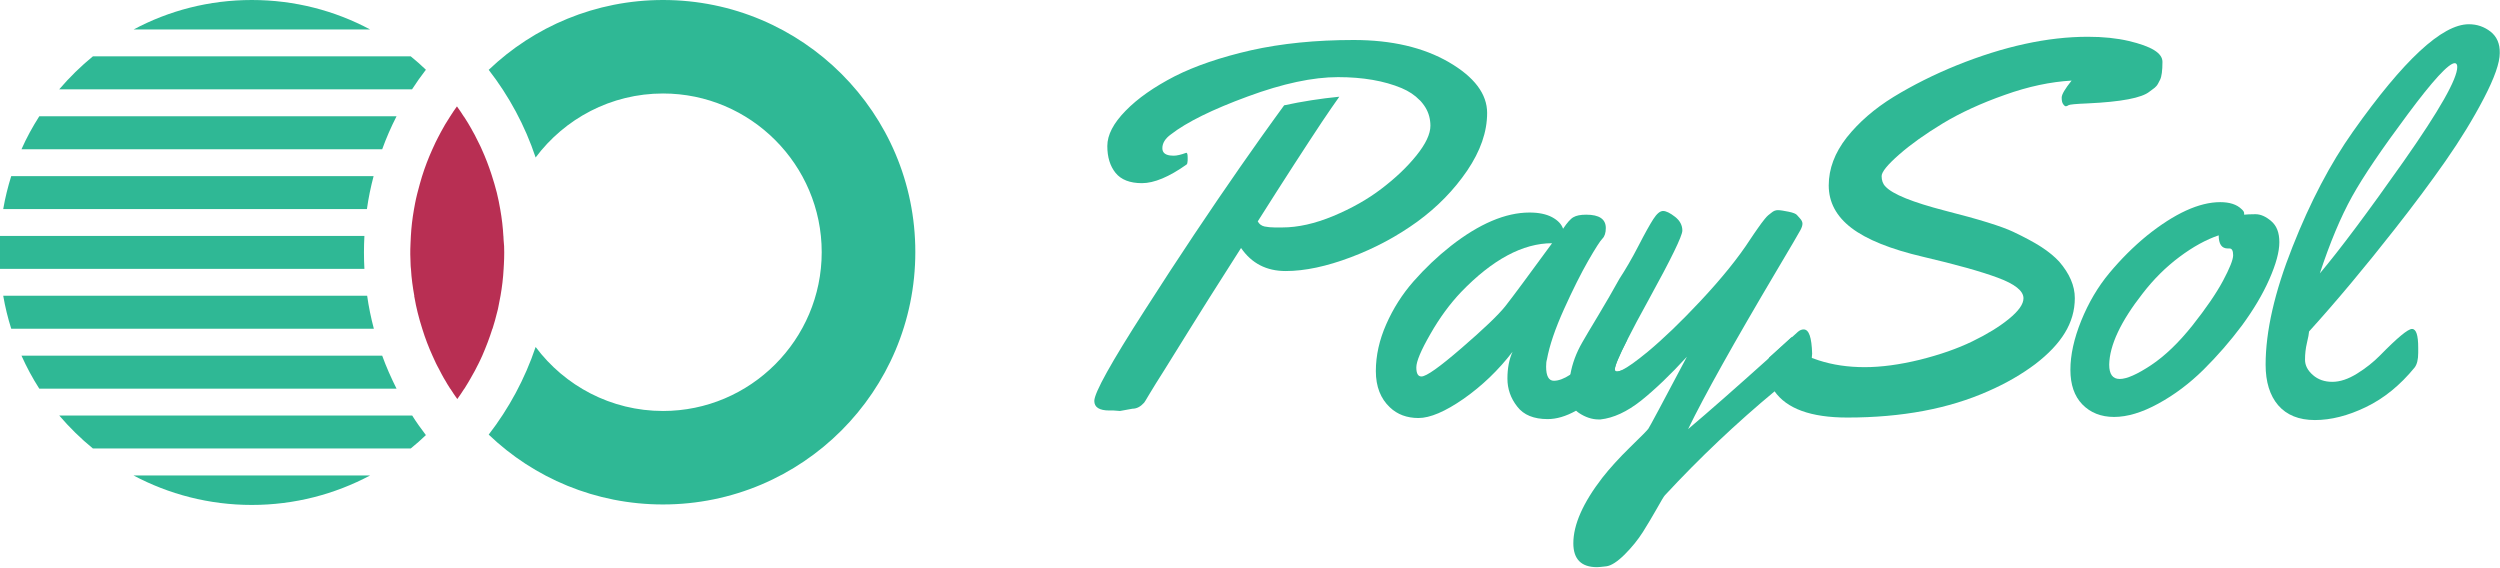
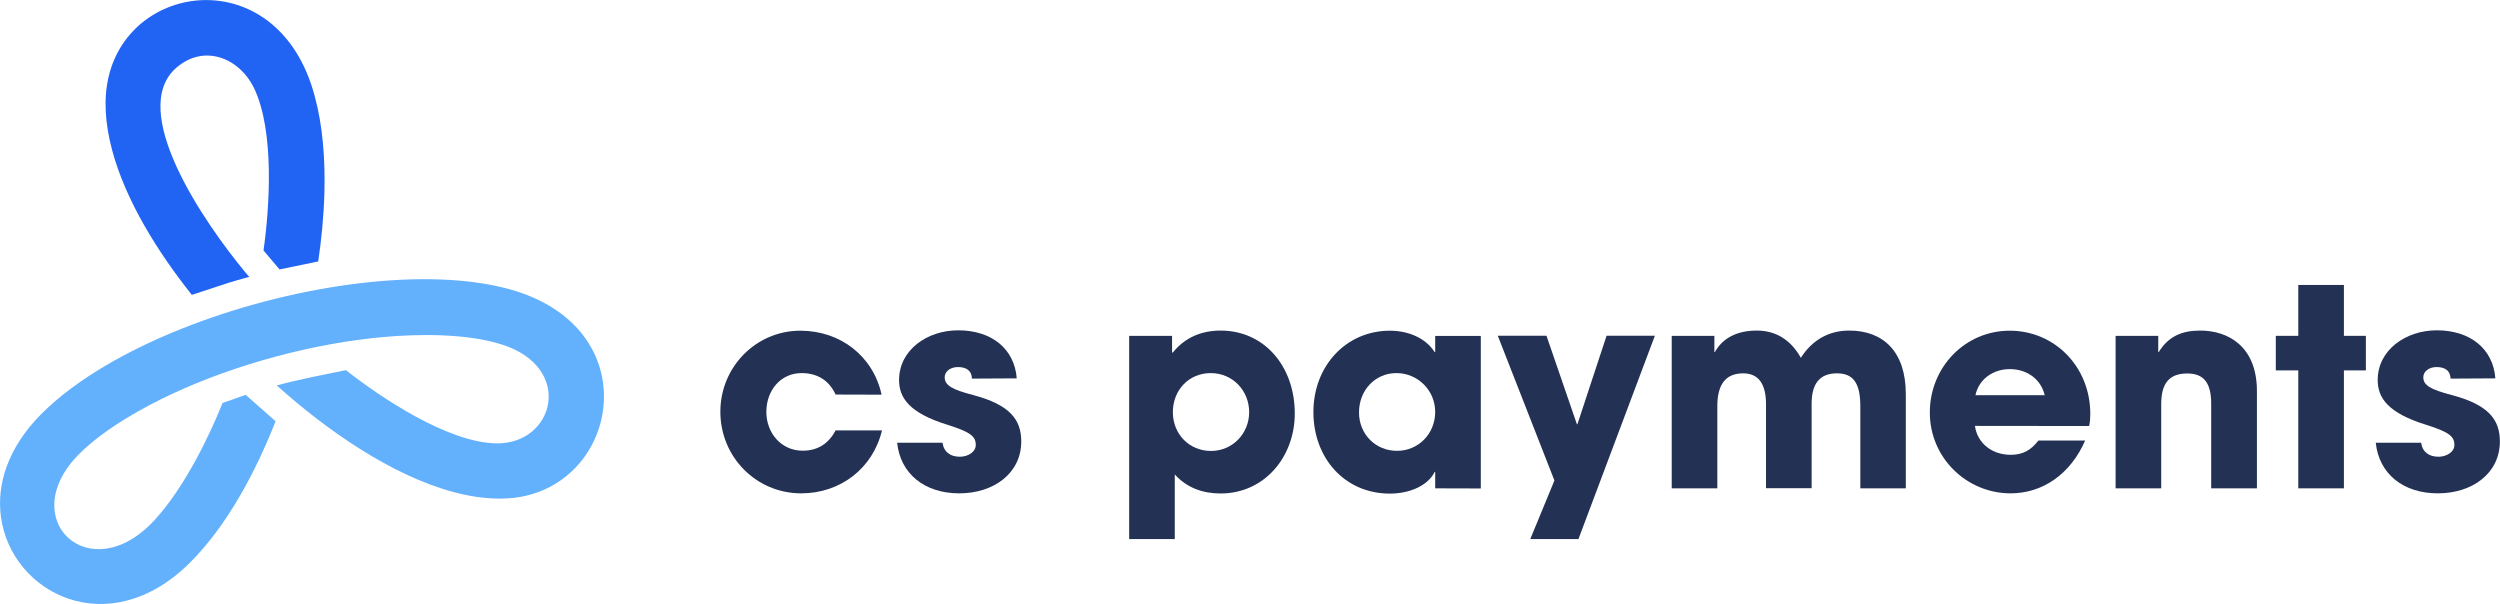
- <svg xmlns="http://www.w3.org/2000/svg" version="1.1" id="Layer_1" x="0px" y="0px" viewBox="0 0 2093.8 475.1" style="enable-background:new 0 0 2093.8 475.1;" xml:space="preserve">
+ <svg xmlns="http://www.w3.org/2000/svg" version="1.1" id="Layer_1" x="0px" y="0px" viewBox="0 0 1945.9 470.1" style="enable-background:new 0 0 1945.9 470.1;" xml:space="preserve">
  <style type="text/css">
- 	.st0{fill:#2FB895;}
- 	.st1{fill:#B82F53;}
+ 	.st0{fill:#63B1FC;}
+ 	.st1{fill:#2164F3;}
+ 	.st2{fill:#233154;}
</style>
  <g>
    <g>
-       <g>
-         <path class="st0" d="M1213.5,52.1c-21.4-12.4-48-18.6-79.8-18.6c-31.8,0-60.4,2.9-85.9,8.6c-25.4,5.8-46.8,13.1-64,21.8     c-17.2,8.9-30.9,18.4-41.1,28.9c-10.2,10.4-15.3,20.2-15.3,29.5c0,9.3,2.3,16.8,6.9,22.5c4.6,5.7,12,8.6,22.1,8.6     c10.2,0,22.7-5.2,37.5-15.7c0.3-0.3,0.5-0.8,0.6-1.7c0.2-0.9,0.2-2.1,0.2-3.6c0-3-0.3-4.4-1.1-4.4h-0.2     c-4.3,1.6-7.8,2.4-10.5,2.4c-1.1,0-2.1-0.1-3-0.2c-4.3-0.6-6.4-2.6-6.4-6.1c0-4.2,2.4-8.1,7.1-11.5c13.4-10.4,35-21,64.4-31.8     c29.5-10.9,54.7-16.2,75.6-16.2c20.9,0,38.7,3.1,53.3,9.2c6.1,2.6,11.1,5.9,15.1,10.1c0,0,0,0,0.1,0c0.8,0.9,1.7,1.8,2.5,2.9     c3.4,4.3,5.4,9,6.1,14.2c0.2,1.4,0.3,2.9,0.3,4.3c0,6.9-3.9,15.2-11.7,24.9c-7.8,9.7-17.5,18.9-29.2,27.8     c-11.6,8.9-25.1,16.5-40.4,22.9c-15.4,6.4-29.6,9.6-42.9,9.6h-6.2c-3,0-5.9-0.3-8.5-0.8c-2.6-0.6-4.5-2-5.7-4.3     c22.7-35.9,40.7-63.6,53.7-83.2c5.8-8.7,10.7-15.7,14.6-21.2c-15.4,1.5-31.4,4-46.2,7.2c-4.5,6.2-11,15.1-19.4,26.9     c-5,7.2-10.8,15.4-17.3,24.6c-25,35.9-51.7,75.8-79.9,119.9c-28.3,44-42.4,69.4-42.4,76.2c0,5.3,4.2,8,12.7,8h3.6l5.2,0.4     l10.5-1.9c3.5,0,6.7-1.7,9.7-5c0.2-0.1,1.7-2.6,4.6-7.5c2.9-4.9,7.1-11.6,12.5-20.1c5.4-8.6,11.9-19.1,19.7-31.7     c7.7-12.5,22.5-36,44.4-70.3c8.9,12.9,21.3,19.3,37.4,19.3s34.3-3.9,54.7-11.6c20.4-7.7,38.9-17.7,55.6-29.8     c16.7-12.2,30.6-26.4,41.7-42.7c11.1-16.4,16.7-32.4,16.7-48.3S1234.8,64.5,1213.5,52.1z" />
-       </g>
-       <g>
-         <path class="st0" d="M1352.4,309.4c0-2.9,3.4-11.1,10.4-24.8c-0.1-0.9-0.2-1.7-0.3-2.6c-0.6-4.1-2.2-6.2-5-6.2     c-1.7,0-3,0.3-3.9,1.1c-0.8,0.7-3.5,3.5-7.8,8.4c-4.4,4.9-8.9,9.6-13.4,14.3c-4.6,4.7-9.9,9-15.7,13.1c-0.5,0.4-1.1,0.7-1.6,1.1     c-5.2,3.4-9.8,5.1-13.7,5.1c-4.3,0-6.5-4-6.5-11.8c0-2.6,0.2-4.6,0.7-6.1c2.1-11.6,6.9-25.7,14.3-42.1s14.2-29.9,20.2-40.4     c6.1-10.6,10.1-16.8,12-18.7c1.8-1.8,2.8-4.8,2.8-8.8c0-7.5-5.5-11.2-16.4-11.2c-4.8,0-8.3,0.7-10.7,2.1     c-2.4,1.3-5.3,4.6-8.7,9.7c-1.3-3.9-4.4-7.1-9.2-9.7c-4.9-2.6-11.2-3.9-18.9-3.9c-20.1,0-42.1,9.4-65.9,28     c-11.3,8.9-21.7,18.8-31.2,29.6c-9.5,10.8-17.1,22.8-22.9,36c-5.8,13.1-8.7,26.2-8.7,39.2s4,23.1,11.8,30.4     c6.2,5.9,14.2,8.9,23.9,8.9c9.7,0,22.4-5.4,37.8-16.1c15.4-10.8,29.1-23.9,41-39.4c-2.9,6.4-4.3,13.9-4.3,22.5     c0,8.6,2.7,16.4,8.2,23.4c5.4,7.1,14,10.5,25.5,10.5c7.4,0,15.3-2.3,23.7-7c4.8-2.6,9.7-6,14.8-10.2c11-9,19.1-17,24-23.9     c-1.8,0.9-3.4,1.3-4.5,1.3S1352.4,310.5,1352.4,309.4z M1260.7,256.5c-6,7.5-18.2,19.1-36.6,35c-18.4,15.9-29.5,23.8-33.6,23.8     c-2.9,0-4.3-2.5-4.3-7.6c0-5,3.9-14.3,11.8-28c7.8-13.7,16.4-25.3,25.7-35.1c26.2-27.2,51.7-40.9,76.2-40.9     C1280.3,230.5,1267.3,248.1,1260.7,256.5z" />
-       </g>
-       <g>
-         <path class="st0" d="M1510.6,275.9c-1.6,0-3.1,0.6-4.7,1.9c-1.8,1.7-3.6,3.3-5.4,4.9c-6.4,5.8-12.5,11.4-18.5,16.8     c-28.3,25.4-51,45.4-68.2,59.9c13.5-27.8,38.2-72,74.1-132.6c12.2-20.6,18.9-31.9,20-34.1c1.2-2.2,1.7-4,1.7-5.4     c0-1.4-0.7-2.9-2.1-4.4c-0.9-0.9-1.7-1.8-2.5-2.8c-0.8-1-3.1-2-7.1-2.8c-4-0.8-6.9-1.3-8.9-1.3c-1.9,0-3.7,0.7-5.3,2.1     c-1,0.7-2,1.5-2.8,2.2c-0.8,0.7-1.8,1.7-2.9,3.1c-1.1,1.4-2,2.6-2.8,3.6s-1.8,2.4-3,4.2c-1.2,1.8-2.2,3.2-3,4.3     c-0.8,1.1-1.8,2.6-3.1,4.6c-10.2,15.8-24.3,33.2-42.2,52.3c-16.1,17.2-30.8,31.3-44,42.3c-9.5,7.8-16.6,12.9-21.2,15.1     c-1.8,0.9-3.4,1.3-4.5,1.3s-1.7-0.6-1.7-1.7c0-2.9,3.4-11.1,10.4-24.8c4.5-8.9,10.4-20.1,17.9-33.6     c18.8-34.2,28.2-53.4,28.2-57.9c0-4.4-2-8.3-6.1-11.5c-4.1-3.2-7.5-4.9-10-4.9c-2.6,0-5.3,2.3-8.2,6.8c-2.9,4.5-7.1,12-12.5,22.5     c-5.4,10.5-10.8,19.7-15.9,27.5c-5.5,9.9-11.4,20.2-17.8,30.8c-6.4,10.6-10.9,18.2-13.4,22.6c-5,8.7-8.3,17.6-9.9,26.8     c-0.7,4.2-1.1,8.5-1.1,12.8c0,7.7,1.9,13.5,5.8,17.3c0.7,0.7,1.5,1.4,2.4,2c5.4,3.6,11,5.5,16.6,5.5h1.5     c10.9-1.2,22.2-6.4,34.1-15.8c11.7-9.4,24.5-21.6,38.3-36.7c-20.6,39-31.4,59.1-32.3,60.3c-0.8,1.2-5.9,6.4-15.3,15.5     c-9.3,9.1-17,17.6-23.2,25.5c-16.2,21-24.3,39.3-24.3,54.9c0,13.3,6.6,20,19.8,20c1.1,0,3.8-0.2,7.8-0.7     c4.1-0.5,9.2-3.8,15.3-9.8c6.1-6.1,11.2-12.4,15.4-19c4.2-6.7,8.1-13.3,11.8-19.8c3.6-6.5,5.8-10.1,6.6-10.9     c29.2-31.5,60.1-60.7,92.4-87.5c1.1-0.9,2.2-1.8,3.2-2.7c8.4-7,16.9-13.8,25.5-20.4c1-0.9,1.6-2.4,1.9-4.5     c0.1-0.7,0.2-1.5,0.2-2.3c0.1-0.4,0.1-0.8,0.1-1.2C1517.3,282.6,1515.1,275.9,1510.6,275.9z" />
-       </g>
-       <g>
-         <path class="st0" d="M1782.8,34.3c-9.9-2.3-21.3-3.5-34.2-3.5c-33.7,0-70.3,8-109.8,23.9c-19,7.7-36.7,16.6-52.8,26.4     c-16.1,9.9-29.2,21.3-39.3,34c-10,12.8-15.1,26.2-15.1,40.2c0,14,6.3,25.9,19,35.6c12.7,9.7,32.7,17.8,60.1,24.2     c27.3,6.4,48.2,12.2,62.5,17.5c14.3,5.3,21.5,11,21.5,17.2c0,4.9-4,10.6-12.2,17.3c-8.1,6.6-18.4,12.9-30.8,18.9     c-12.4,6-27,11.1-43.8,15.3c-16.8,4.1-32.2,6.2-46.2,6.2s-26.8-1.9-38.5-5.7c-2.3-0.8-4.4-1.5-6.3-2.2c-1.8-0.8-3.4-1.6-4.8-2.3     c-4.3-2.4-6.5-4.9-6.5-7.4l2.8-5.8c0-1.7-1.3-2.6-3.9-2.6c-1.1,0-2.5,0.3-4.3,1.1c-6.4,5.8-12.5,11.4-18.5,16.8     c-1.2,3-1.8,6.3-1.8,9.9c0,4.8,1.2,9.4,3.6,13.9c0.3,0.5,0.6,1,0.8,1.5c0.5,1,1.1,1.8,1.7,2.7c10.3,14.9,30.6,22.3,61.2,22.3     c45.7,0,84.9-7.4,118-22.1c15.1-6.6,28.1-14.2,39.3-22.6c11.1-8.5,19.4-17.2,24.9-26.3c5.5-9,8.3-18.7,8.3-29     c0-10.4-4.4-20.5-13.1-30.6c-3.8-4.1-8.7-8.2-15-12.3c-6.2-4-14.1-8.2-23.6-12.7c-9.5-4.5-28.4-10.4-56.8-17.6     c-27.4-7.1-44.1-13.8-50.1-20.3c-2.2-2.2-3.2-5.2-3.2-8.7s4.9-9.5,14.7-18.1c9.7-8.5,21.9-17.2,36.6-26.1     c14.6-8.8,31.9-16.8,51.8-23.8c19.8-7.1,38.5-11,56-12c-5.5,6.9-8.3,11.6-8.3,14.2c0,2.6,0.4,4.5,1.3,5.6     c0.8,1.2,1.6,1.7,2.2,1.7c0.6,0,1.4-0.3,2.2-0.9c0.9-0.6,6.2-1.1,16-1.5c28.2-1.3,45.5-4.6,51.9-9.9c0.6-0.4,1.5-1.1,2.7-2     c1.2-0.8,2.2-1.7,3-2.6c0.8-0.8,1.8-2.6,3.1-5.3c1.3-2.6,2-7.6,2-15S1801.8,38.8,1782.8,34.3z" />
-       </g>
-       <g>
-         <path class="st0" d="M1902.2,185.2c-4.5-3.9-8.9-5.8-13.2-5.8c-4.3,0-7.5,0.2-9.5,0.4v-1.3c0-1-0.7-2.1-2.2-3.4     c-4-3.9-10-5.8-17.8-5.8c-17.6,0-38.2,9.4-61.6,28.2c-11.2,9.2-21.6,19.6-31.2,31.1c-9.6,11.5-17.5,24.9-23.6,39.9     c-6.1,15.1-9.1,28.8-9.1,41.2c0,12.4,3.3,22.1,10,29c6.7,6.9,15.6,10.5,26.6,10.5c11,0,23.4-3.7,36.9-11.1     c13.6-7.4,26.2-16.9,37.9-28.4c11.7-11.6,22.4-23.9,32.2-37c9.7-13.2,17.4-26.1,23-38.8c5.6-12.7,8.4-23,8.4-31     S1906.8,189.1,1902.2,185.2z M1861.8,235.2c-5.7,10.6-14.2,23-25.6,37.4c-11.4,14.3-22.9,25.4-34.6,33.2     c-11.6,7.7-20.4,11.6-26.3,11.6c-5.9,0-8.8-4-8.8-12c0.3-16.2,9.6-36.1,28-59.6c9.1-11.8,19.3-22,30.8-30.6     c11.5-8.6,22.5-14.6,32.9-18.1c0,7.3,2.5,11,7.6,11h1.5c2,0,3,1.9,3,5.7C1870.3,217.5,1867.4,224.7,1861.8,235.2z" />
-       </g>
-       <g>
-         <path class="st0" d="M2085.9,26.5c-5.3-4.1-11.3-6.2-18.2-6.2c-22.4,0-54.7,30-97.1,90c-18.8,26.6-35.7,58.7-50.6,96.5     c-15,37.8-22.5,70.7-22.5,98.7c0,14.3,3.5,25.7,10.5,33.9c7.1,8.2,17.3,12.4,30.8,12.4c13.4,0,27.7-3.6,42.8-10.9     c15.1-7.3,28.6-18.3,40.7-33.1c2-2.6,3-6.7,3-12.3v-4.3c0-10.5-1.7-15.7-5.2-15.7c-3.4,0-12.3,7.4-26.7,22.1     c-5.5,5.6-11.9,10.7-19.3,15.3s-14.3,6.9-20.8,6.9c-6.4,0-11.9-1.9-16.2-5.7c-4.4-3.8-6.6-8.1-6.6-12.8c0-4.8,0.5-9.5,1.6-14.1     c1.1-4.7,1.7-7.8,1.8-9.6c23-25.4,46.9-54,71.9-85.9c15.8-20.1,29.9-39,42.4-56.9c12.5-17.9,23.2-35.4,32.1-52.5     c8.9-17.1,13.3-29.7,13.3-37.8C2093.8,36.6,2091.1,30.6,2085.9,26.5z M2013.2,135c-29.9,42.5-53.3,73.8-70.3,94     c8.5-25.8,17.5-47.3,27-64.4s25-39.9,46.4-68.6c21.3-28.7,34.6-43.1,39.6-43.1c1.4,0,2.1,1.1,2.1,3.2     C2058,66.1,2043.1,92.4,2013.2,135z" />
-       </g>
+       <path class="st0" d="M395.8,224.9c-64.2-17.3-162.8-3.7-245.5,27.5c-48.1,18.2-90.9,42.4-118.3,70C5.9,348.7-2.6,377.2,0.7,402.1    c7.9,59.8,83.8,98.8,147,36c29-28.8,51.2-70.6,66.8-110.2l-23.3-20.6l-18,6.4c-9.8,24.6-29.1,65.1-52.7,90.9    c-50.6,55.3-109.8-0.8-58.5-51.6c19.9-19.7,50.1-36.2,71.5-46.2c50-23.4,111.5-39.9,166.5-44.6c25.4-2.2,63.3-2.9,91.1,6.1    c56.1,18.2,40.4,77.5-4.8,76.8c-37.8-0.6-90.1-35.8-117.1-57c-17.8,3.7-36.2,7.1-53.8,11.9c38.7,34.7,89.1,70.1,138,83.1    c16.5,4.4,32.2,6,46.7,4.4C482.7,377.8,505.2,254.5,395.8,224.9L395.8,224.9z" />
+       <path class="st1" d="M178.6,219.9c2-0.6,4-1.2,6.1-1.8c3.1-0.9,6.2-1.8,9.3-2.6c-1-1.2-2-2.4-3.1-3.6    c-32.4-39.1-92-126.1-53.5-159.3c21.7-18.7,49.1-7.3,60.3,15.9c16.2,33.8,12.1,93.4,7.4,126.4l1.3,1.6l11.2,13.2l30.1-6.2    c2.5-17.1,4.3-35.2,4.8-53.2c0.7-26.2-1.2-52.3-7.6-75.7C217.3-28.9,102.1-15.8,84.5,59.9c-4,17.1-2.7,36.4,2.7,56.7    c10.5,39.5,35.6,79.6,62.1,112.9L178.6,219.9L178.6,219.9L178.6,219.9z" />
    </g>
    <g>
      <g>
-         <path class="st0" d="M555.3,0c-56.6,0-108.1,22.3-146,58.5c17,21.9,30.4,46.7,39.3,73.4c24.3-32.5,63.1-53.6,106.7-53.6     c73.3,0,132.9,59.7,132.9,132.9c0,73.3-59.7,133-132.9,133c-43.6,0-82.4-21.1-106.7-53.6c-9,26.8-22.4,51.5-39.3,73.4     c37.9,36.3,89.4,58.5,145.9,58.5c116.8,0,211.4-94.7,211.4-211.4C766.7,94.7,672.1,0,555.3,0z" />
-       </g>
-       <g>
-         <path class="st1" d="M422.3,211.4c0,3.5-0.1,7-0.3,10.4c-0.1,1.2-0.1,2.3-0.2,3.4c-0.4,7.6-1.3,15.1-2.6,22.5     c-0.5,3-1.1,5.9-1.7,8.8c-0.3,1.7-0.7,3.5-1.2,5.2c-1.1,4.6-2.4,9.2-3.8,13.6h-0.1c-2.4,7.7-5.3,15.2-8.5,22.6     c-0.6,1.4-1.2,2.7-1.9,4.1c-0.8,1.6-1.5,3.2-2.4,4.8c-1.2,2.4-2.4,4.8-3.8,7.1c-1.1,2.1-2.4,4.2-3.6,6.3     c-1.1,1.8-2.2,3.6-3.3,5.4h-0.1c-1.8,2.9-3.8,5.8-5.8,8.6c-2-2.8-4-5.7-5.8-8.6h-0.1c-0.4-0.7-0.9-1.4-1.3-2.1     c-0.8-1.3-1.7-2.6-2.4-4c-1.2-2-2.4-3.9-3.4-5.9c-0.9-1.6-1.7-3.2-2.5-4.8c-0.9-1.5-1.6-3.1-2.4-4.6c-1-2-1.9-4-2.8-6.1     c-3.3-7.3-6.2-14.8-8.6-22.6c-1.5-4.5-2.7-9.1-3.9-13.7c-0.5-2.2-1-4.3-1.5-6.5c-0.1-0.2-0.1-0.3-0.1-0.6     c-0.4-2.2-0.9-4.5-1.3-6.8h0.1c-1.3-7.4-2.4-14.8-2.8-22.5l-0.2-1.8c-0.1-0.6-0.1-1.2-0.1-1.8c-0.3-5.8-0.4-11.6-0.1-17.4     c0.1-2.2,0.2-4.3,0.3-6.5c0.4-7.6,1.3-15.1,2.6-22.5c0.3-1.8,0.6-3.6,1-5.4c0.4-2.3,1-4.6,1.5-6.8c0.1-0.5,0.3-1.1,0.4-1.6     c0.6-2.5,1.3-5,2-7.5c0.6-2.1,1.2-4.1,1.8-6.2c2.4-7.7,5.3-15.3,8.6-22.6c0.9-2,1.8-4,2.8-6.1c1.5-2.9,2.9-5.8,4.5-8.7     c0.9-1.7,1.8-3.3,2.8-5c0.3-0.4,0.6-1,0.8-1.4c1.3-2.1,2.6-4.3,4-6.4c1.8-2.9,3.8-5.8,5.8-8.6c2,2.8,4,5.7,5.8,8.6h0.1     c1.1,1.8,2.2,3.6,3.4,5.4c1,1.7,2,3.4,2.9,5c0.3,0.4,0.6,1,0.8,1.5c1.3,2.2,2.5,4.5,3.6,6.8c0.8,1.6,1.6,3.1,2.4,4.8     c0.7,1.3,1.3,2.7,1.9,4.1c3,6.6,5.6,13.4,7.9,20.4v0.1c0.1,0.2,0.1,0.3,0.2,0.5c0.8,2.6,1.6,5.2,2.4,7.8c0.7,2.4,1.3,4.9,2,7.3     c1.1,4.6,2.1,9.3,2.9,14.1c1.3,7.4,2.2,14.9,2.6,22.5c0.1,1.1,0.2,2.1,0.2,3.2C422.2,204.3,422.3,207.9,422.3,211.4z" />
-       </g>
-       <g>
-         <path class="st0" d="M310,24.7H111.9C141.4,8.9,175.1,0,210.9,0S280.5,8.9,310,24.7z" />
-       </g>
-       <g>
-         <path class="st0" d="M344,47.2c4.4,3.5,8.6,7.3,12.7,11.2c-4.1,5.3-8,10.8-11.6,16.4H49.6c8.6-10,18-19.3,28.2-27.6H344z" />
-       </g>
-       <g>
-         <path class="st0" d="M32.9,97.4h299.2c-4.6,9-8.6,18.2-12,27.6H18C22.2,115.4,27.3,106.2,32.9,97.4z" />
-       </g>
-       <g>
-         <path class="st0" d="M2.7,175.1c1.6-9.4,3.9-18.6,6.7-27.6h303.5c-2.4,9.1-4.3,18.3-5.6,27.6H2.7L2.7,175.1z" />
-       </g>
-       <g>
-         <path class="st0" d="M348,169.7c-0.4,1.8-0.7,3.6-1,5.4H347C347.3,173.3,347.6,171.5,348,169.7z" />
-       </g>
-       <g>
-         <path class="st0" d="M111.8,398.2H310c-29.5,15.7-63.3,24.7-99.1,24.7S141.3,413.9,111.8,398.2z" />
-       </g>
-       <g>
-         <path class="st0" d="M345.2,348c3.5,5.6,7.4,11,11.5,16.4c-4.1,3.9-8.3,7.7-12.7,11.2H77.8C67.6,367.3,58.2,358,49.6,348H345.2z" />
-       </g>
-       <g>
-         <path class="st0" d="M320.1,297.9c3.4,9.4,7.5,18.6,12,27.6H32.9c-5.6-8.7-10.6-18-14.9-27.6H320.1z" />
-       </g>
-       <g>
-         <path class="st0" d="M2.7,247.7h304.8c1.3,9.3,3.2,18.5,5.6,27.6H9.4C6.6,266.4,4.3,257.1,2.7,247.7L2.7,247.7z" />
-       </g>
-       <g>
-         <path class="st0" d="M0,197.6h305.2c-0.5,9.2-0.5,18.4,0,27.6H0V197.6z" />
-       </g>
-       <g>
-         <path class="st0" d="M344.4,225.2L344.4,225.2c-0.1-0.6-0.1-1.2-0.2-1.8L344.4,225.2z" />
-       </g>
-       <g>
-         <path class="st0" d="M422,221.8c-0.1,1.2-0.1,2.3-0.2,3.4h-0.1C421.9,224.1,422,223,422,221.8z" />
-       </g>
-       <g>
-         <path class="st0" d="M422,200.9c-0.1-1.1-0.1-2.2-0.2-3.2h0.1C421.9,198.7,422,199.8,422,200.9z" />
+         <path class="st2" d="M650.4,307.1c-5.1-11.1-14.3-16.7-26.5-16.7c-16.3,0-27.4,13.5-27.4,30.2s11.8,30.2,28.2,30.2     c12,0,20.3-5.6,25.7-15.8h36.1c-7.1,29.7-32.5,49-62.9,49c-35.1,0-62.9-28.4-62.9-63.5s28-63.1,62.2-63.1     c31.2,0,56.7,19.7,63.3,49.8L650.4,307.1L650.4,307.1z" />
+         <path class="st2" d="M756.5,294.7c-0.2-6.8-5.1-9-10.9-9s-10.3,3.4-10.3,7.9c0,6.4,5.8,9.6,22.2,13.9     c28.2,7.5,37.4,18.8,37.4,36.1c0,24.8-21.4,40.4-48.3,40.4s-45.8-15.2-48.3-39.4h35.3c1.1,7.5,6.4,10.9,13.5,10.9     c6.2,0,12.4-3.6,12.4-9.2c0-6.6-4.1-10-21.8-15.6c-29.9-9.2-37.9-21-37.9-34.9c0-23.5,22-38.7,46-38.7     c25.7,0,43.8,14.1,45.6,37.4L756.5,294.7L756.5,294.7z" />
+         <path class="st2" d="M878.9,419.6V261.4h33.4v13h0.6c9.4-11.8,22.5-17.1,37.2-17.1c33.8,0,57.7,27.6,57.7,64.6     c0,33.8-23.7,62.2-57.7,62.2c-13.9,0-26.1-4.3-35.7-14.8v50.3H878.9L878.9,419.6z M972.3,320.8c0-16.7-12.8-30.4-29.9-30.4     c-17.1,0-29.5,13.3-29.5,30.4s12.8,30.2,29.7,30.2C959.5,351,972.3,337.3,972.3,320.8L972.3,320.8z" />
+         <path class="st2" d="M1117.1,380.1v-12.8h-0.4c-5.1,10.5-19.2,16.9-34.9,16.9c-35.1,0-59.5-27.6-59.5-63.5s25.5-63.3,59.5-63.3     c14.5,0,28,5.8,34.9,16.7h0.4v-12.6h35.5v118.7L1117.1,380.1L1117.1,380.1z M1117.1,320.6c0-16.7-13.5-30.2-30.2-30.2     s-29.1,13.5-29.1,30.6c0,17.1,13,29.9,29.5,29.9C1103.9,351,1117.1,337.7,1117.1,320.6L1117.1,320.6z" />
+         <path class="st2" d="M1191.1,419.6l18.8-45.6l-44.1-112.7h37.9l23.7,68.9h0.4l22.7-68.9h37.6l-59.5,158.3L1191.1,419.6     L1191.1,419.6z" />
+         <path class="st2" d="M1448,380.1v-64c0-18.6-6-25.5-18.2-25.5c-13.5,0-19.7,8.1-19.7,23.7v65.7h-35.5v-65.4     c0-15.4-5.6-24-17.8-24c-13.9,0-20.1,9-20.1,25.5v64h-35.5V261.4h33.2V274h0.4c6.2-11.1,17.5-16.7,32.7-16.7     c15.2,0,26.7,7.7,34.2,21.2c8.6-13.5,21.4-21.2,37.6-21.2c26.5,0,44.1,16.3,44.1,49.4v73.4L1448,380.1L1448,380.1z" />
+         <path class="st2" d="M1537.2,331.5c1.9,13.5,13.3,22.5,27.8,22.5c9.6,0,15.8-3.6,21.6-11.1h36.4c-11.3,25.9-32.9,41.1-58,41.1     c-34.2,0-62.9-27.6-62.9-62.9s27.4-63.7,62.2-63.7c34.9,0,62.7,28,62.7,64.8c0,3.4-0.2,6.2-0.9,9.4L1537.2,331.5L1537.2,331.5z      M1591.5,307.6c-2.8-12.2-13.5-20.3-27.2-20.3c-12.8,0-24,7.7-26.7,20.3H1591.5L1591.5,307.6z" />
+         <path class="st2" d="M1721.1,380.1v-65.9c0-16-5.6-23.5-18.6-23.5c-14.3,0-20.3,7.9-20.3,24v65.4h-35.5V261.4h33.2V274h0.4     c7.5-12.2,18-16.7,32.3-16.7c21.4,0,44.1,12,44.1,47.1v75.7H1721.1L1721.1,380.1z" />
+         <path class="st2" d="M1788.9,380.1v-91.8h-17.5v-26.9h17.5v-39.6h35.5v39.6h17.1v26.9h-17.1v91.8L1788.9,380.1L1788.9,380.1z" />
+         <path class="st2" d="M1907.4,294.7c-0.2-6.8-5.1-9-10.9-9c-5.8,0-10.3,3.4-10.3,7.9c0,6.4,5.8,9.6,22.2,13.9     c28.2,7.5,37.4,18.8,37.4,36.1c0,24.8-21.4,40.4-48.3,40.4c-27,0-45.8-15.2-48.3-39.4h35.3c1.1,7.5,6.4,10.9,13.5,10.9     c6.2,0,12.4-3.6,12.4-9.2c0-6.6-4.1-10-21.8-15.6c-29.9-9.2-37.9-21-37.9-34.9c0-23.5,22-38.7,46-38.7     c25.7,0,43.8,14.1,45.6,37.4L1907.4,294.7L1907.4,294.7z" />
      </g>
    </g>
  </g>
</svg>
